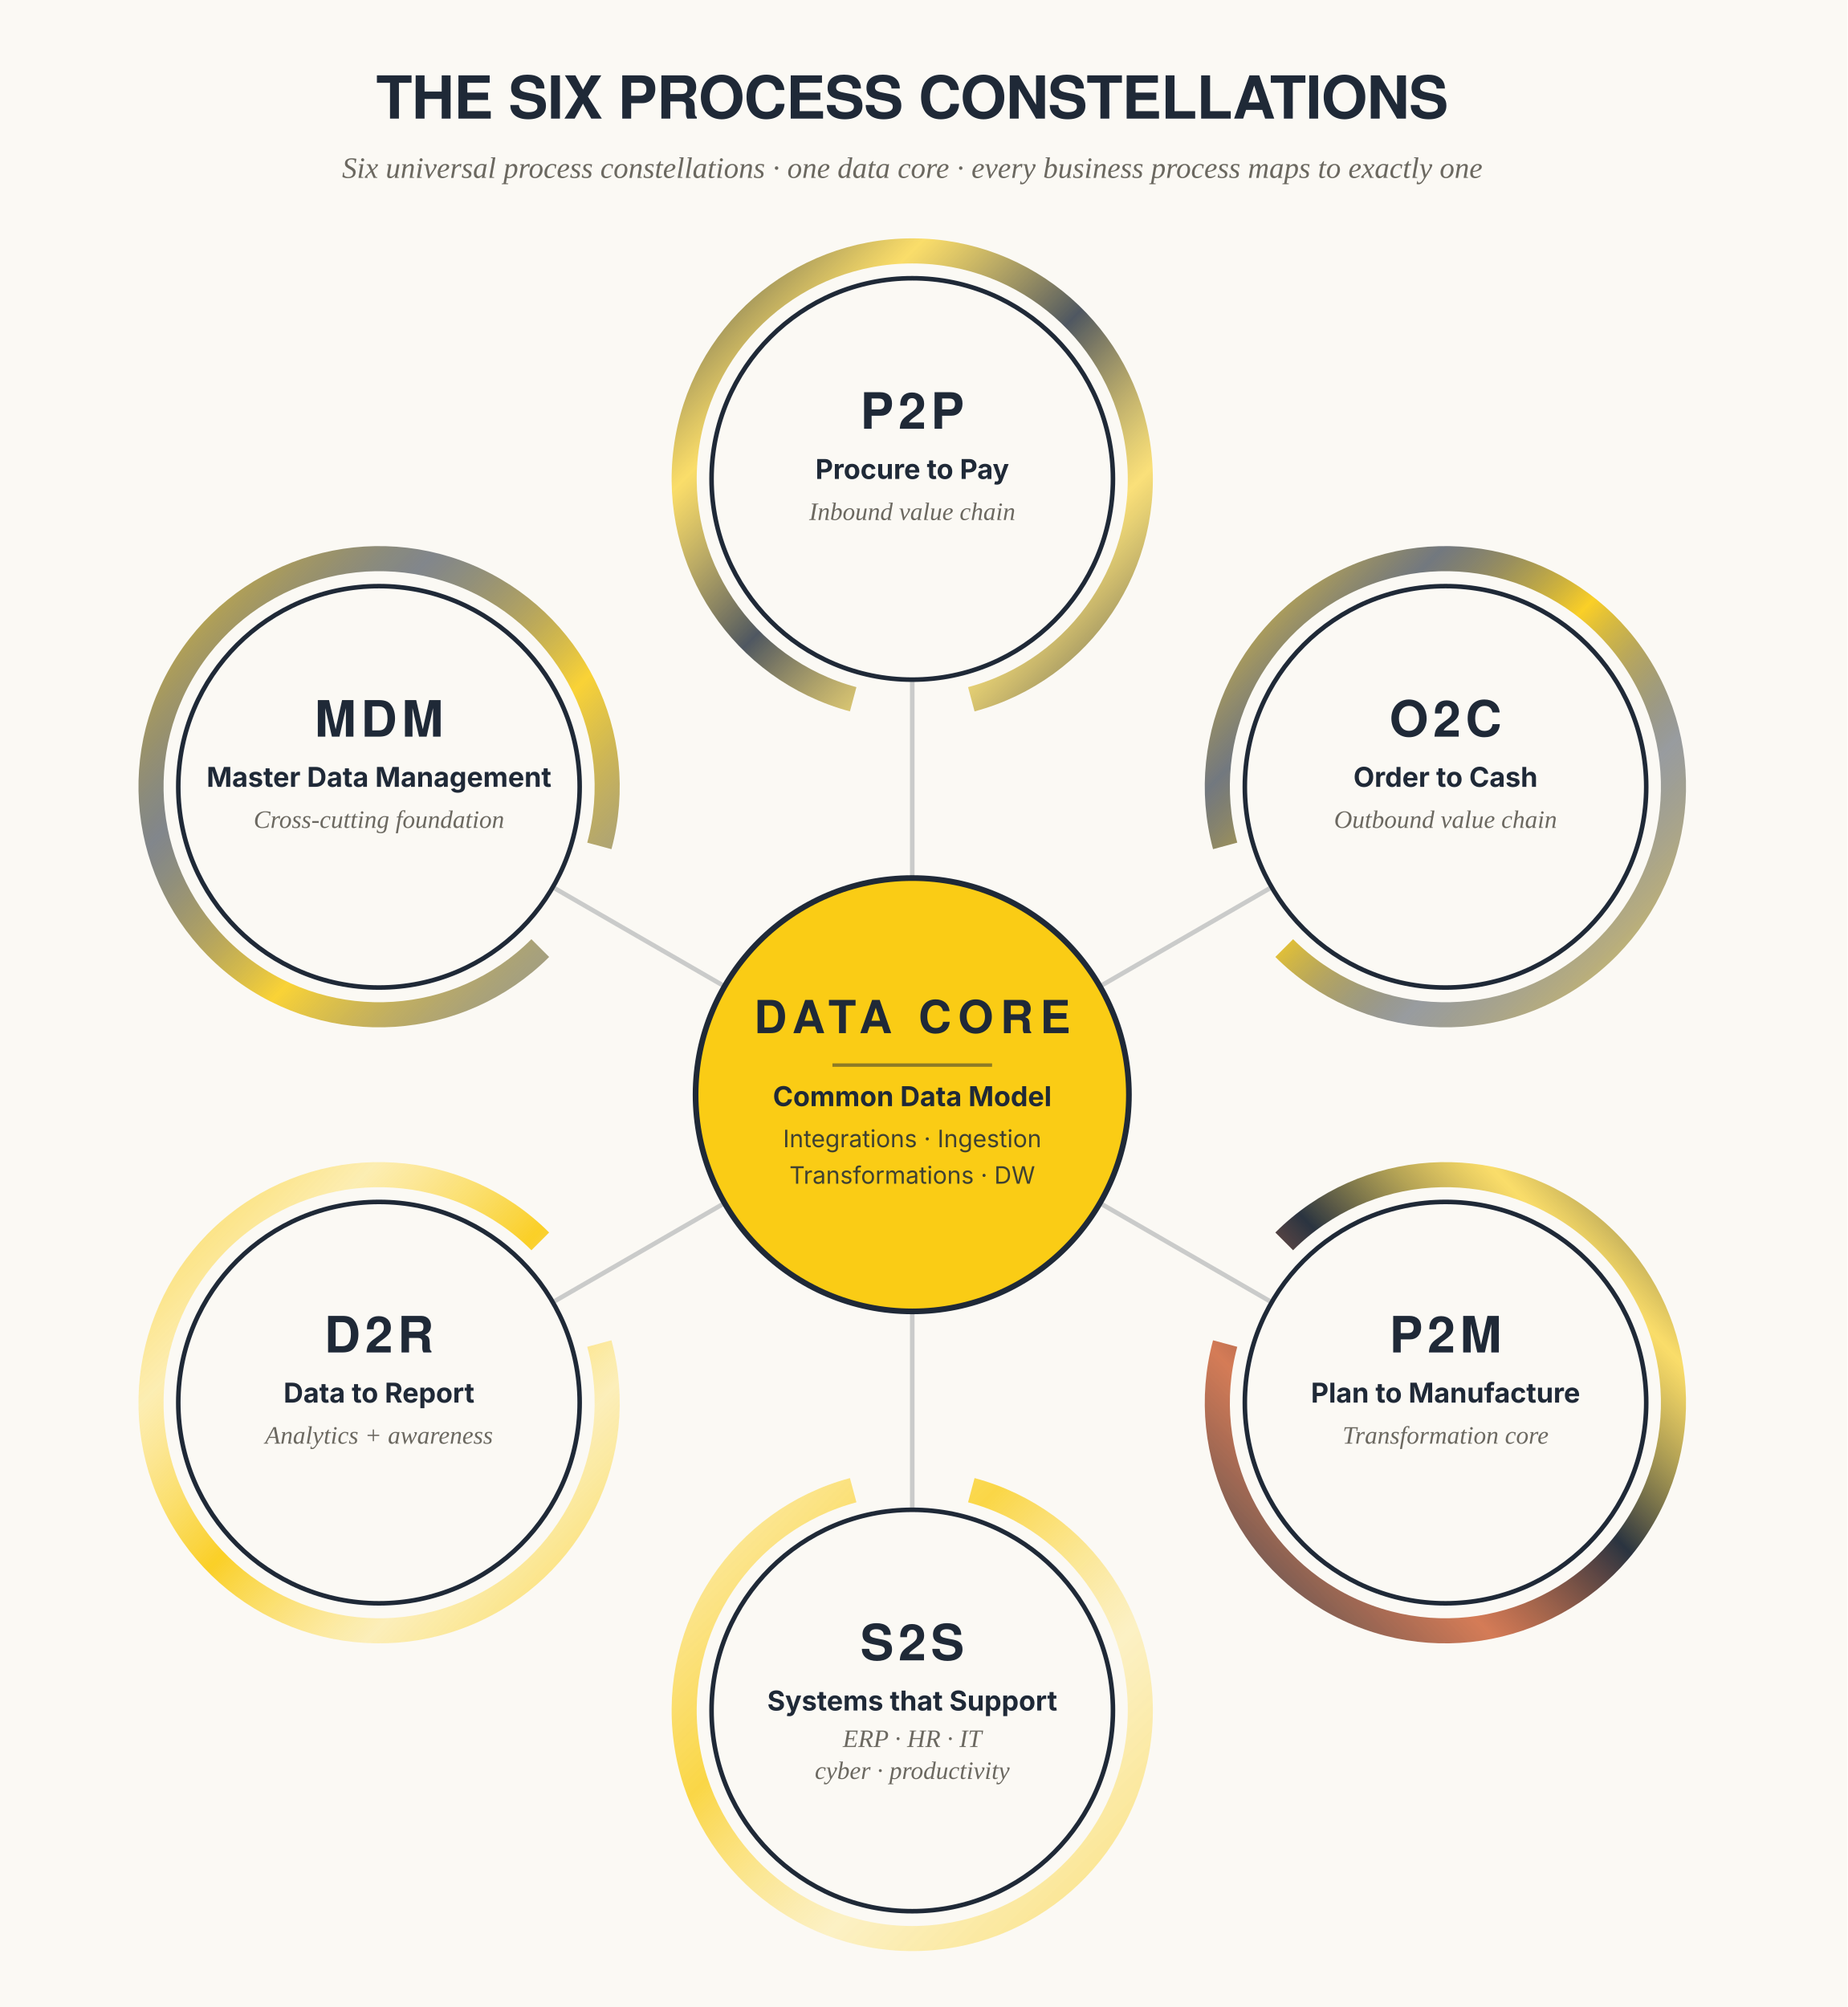
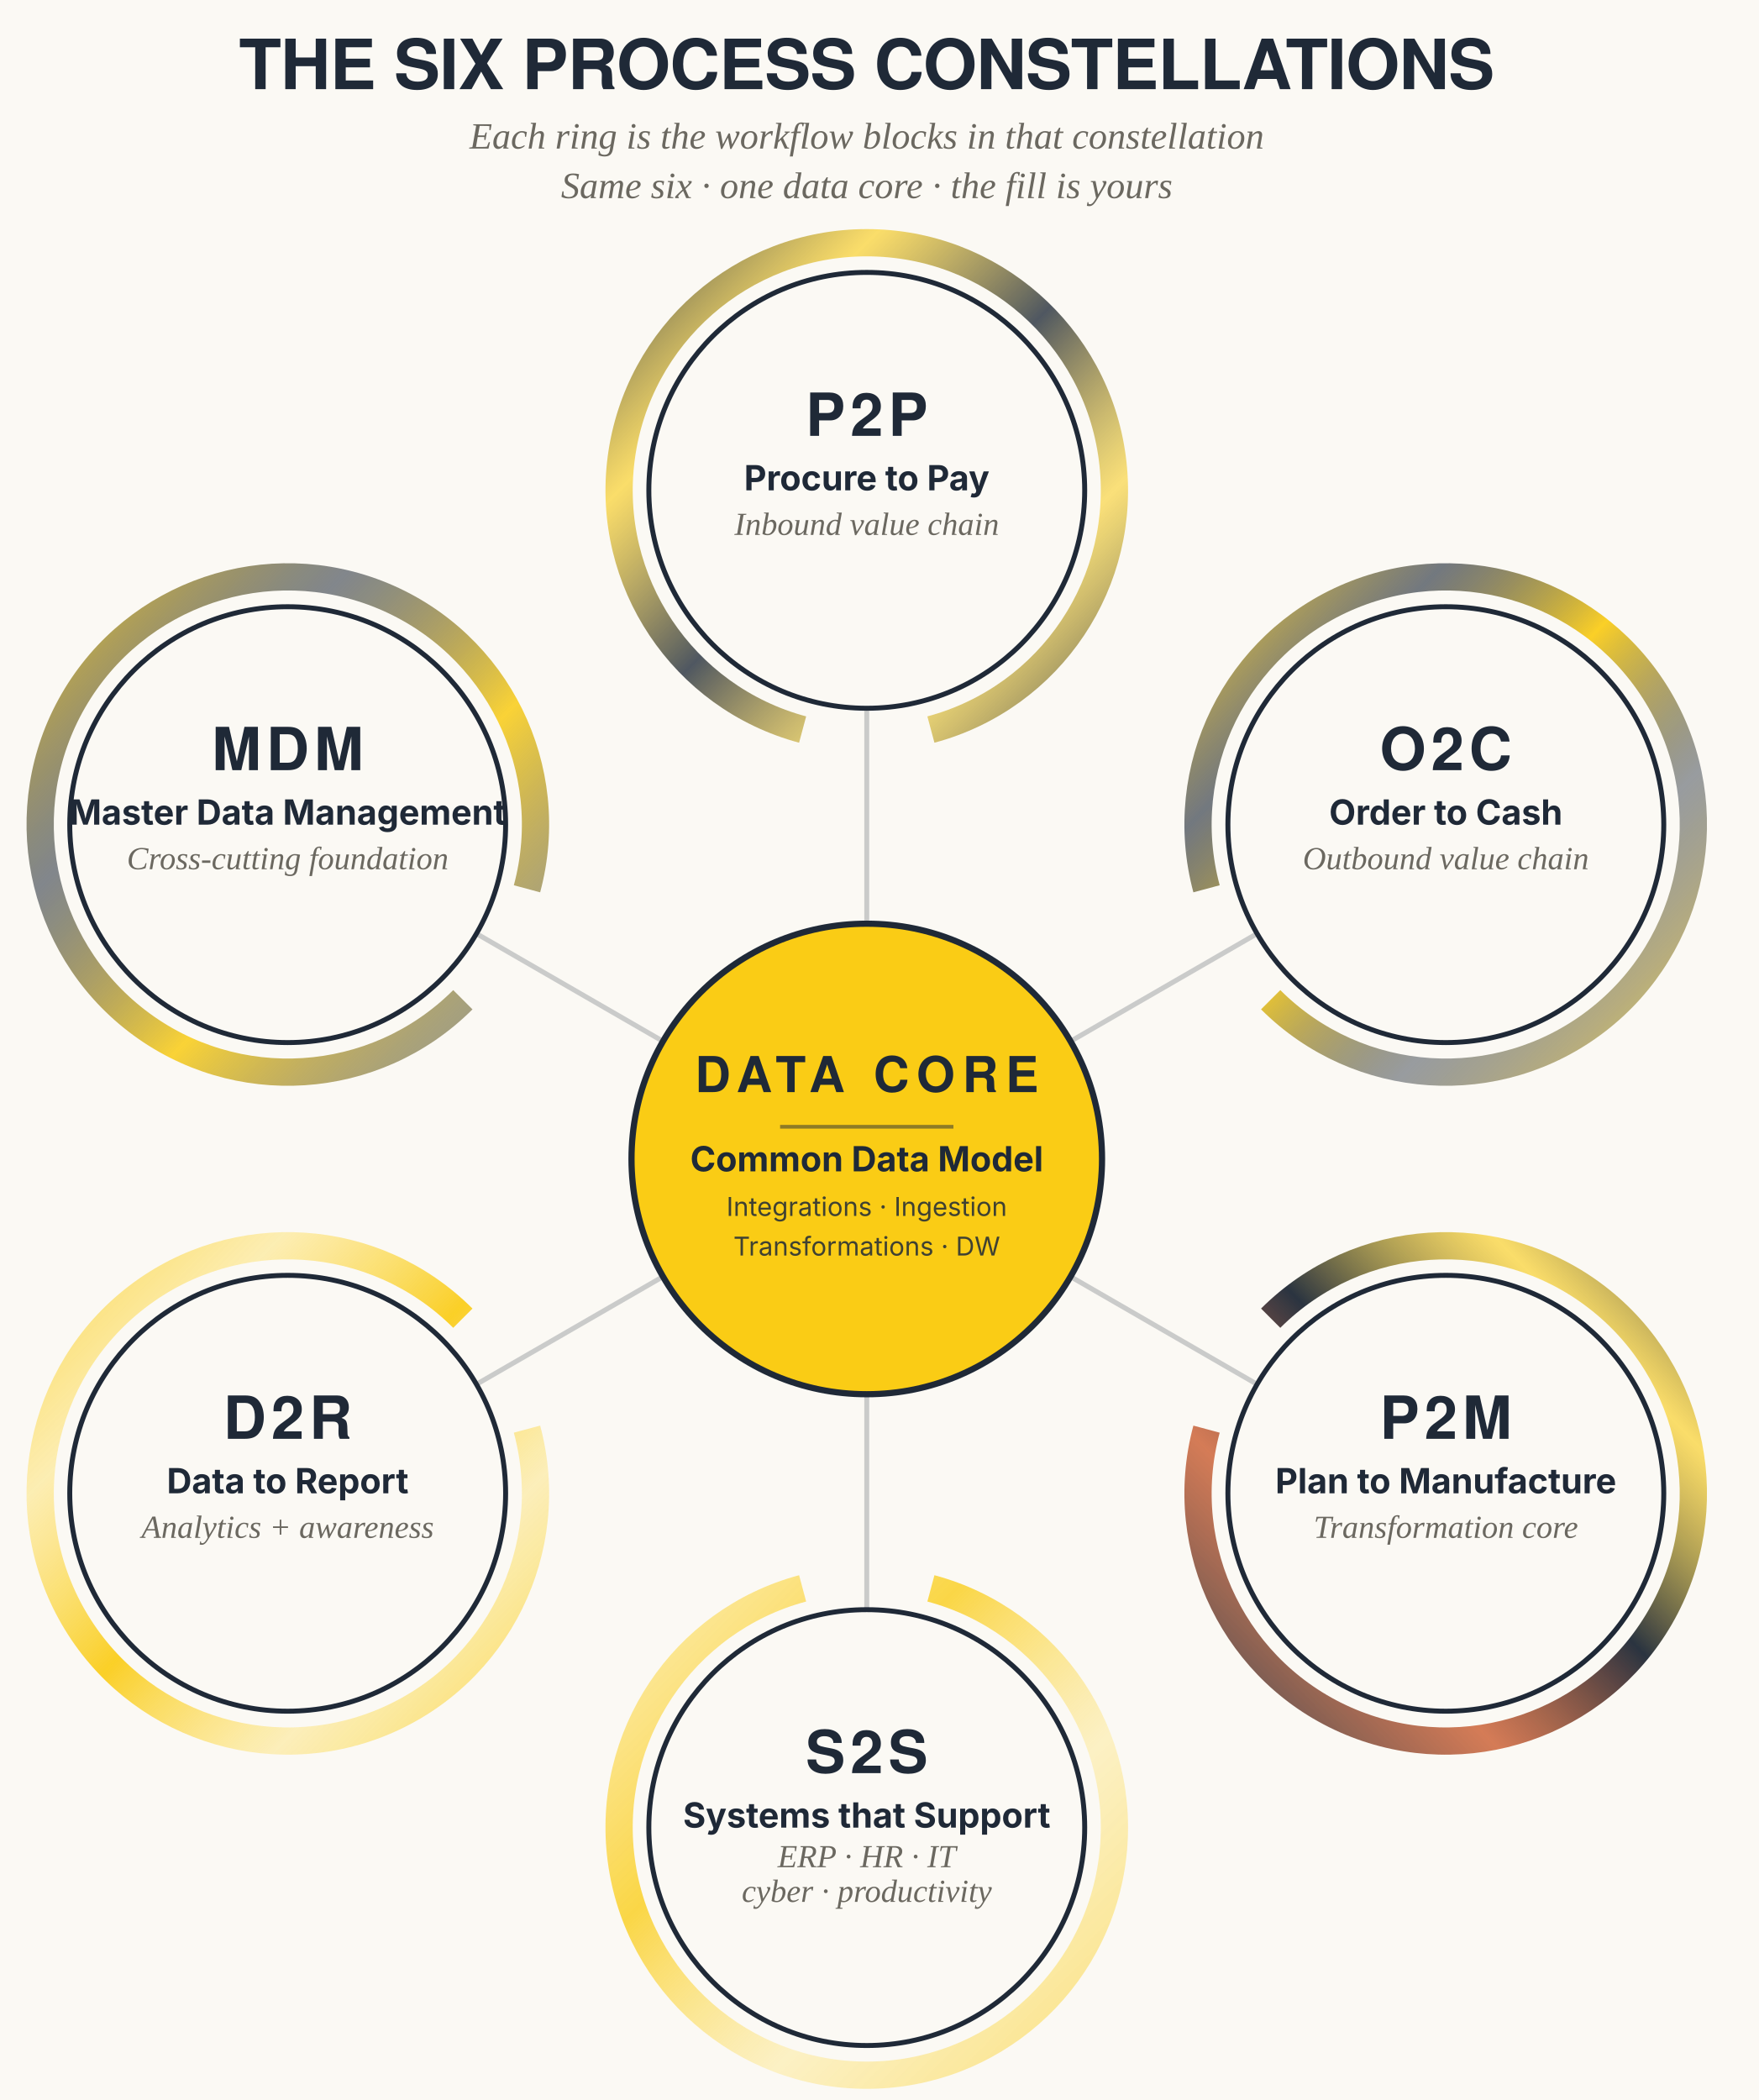
- <svg xmlns="http://www.w3.org/2000/svg" viewBox="0 0 810 880" role="img" aria-labelledby="six-title six-desc">
+ <svg xmlns="http://www.w3.org/2000/svg" viewBox="50 12 710 848" role="img" aria-labelledby="six-title six-desc">
  <defs>
    <linearGradient id="band-d2r" gradientUnits="userSpaceOnUse" x1="60" y1="515" x2="265" y2="715">
      <stop offset="0%" stop-color="#FACC15" stop-opacity="0.78" />
      <stop offset="25%" stop-color="#FDE68A" stop-opacity="0.62" />
      <stop offset="50%" stop-color="#FACC15" stop-opacity="0.92" />
      <stop offset="75%" stop-color="#FDE68A" stop-opacity="0.55" />
      <stop offset="100%" stop-color="#FACC15" stop-opacity="0.72" />
    </linearGradient>
    <linearGradient id="band-o2c" gradientUnits="userSpaceOnUse" x1="540" y1="245" x2="745" y2="445">
      <stop offset="0%" stop-color="#FACC15" stop-opacity="0.85" />
      <stop offset="22%" stop-color="#1F2937" stop-opacity="0.62" />
      <stop offset="44%" stop-color="#FACC15" stop-opacity="0.92" />
      <stop offset="68%" stop-color="#1F2937" stop-opacity="0.45" />
      <stop offset="100%" stop-color="#FACC15" stop-opacity="0.72" />
    </linearGradient>
    <linearGradient id="band-p2m" gradientUnits="userSpaceOnUse" x1="745" y1="515" x2="540" y2="715">
      <stop offset="0%" stop-color="#1F2937" stop-opacity="0.92" />
      <stop offset="22%" stop-color="#FACC15" stop-opacity="0.62" />
      <stop offset="48%" stop-color="#1F2937" stop-opacity="0.95" />
      <stop offset="72%" stop-color="#C2410C" stop-opacity="0.68" />
      <stop offset="100%" stop-color="#1F2937" stop-opacity="0.85" />
    </linearGradient>
    <linearGradient id="band-mdm" gradientUnits="userSpaceOnUse" x1="60" y1="245" x2="265" y2="445">
      <stop offset="0%" stop-color="#FACC15" stop-opacity="0.92" />
      <stop offset="32%" stop-color="#1F2937" stop-opacity="0.55" />
      <stop offset="62%" stop-color="#FACC15" stop-opacity="0.85" />
      <stop offset="100%" stop-color="#1F2937" stop-opacity="0.45" />
    </linearGradient>
    <linearGradient id="band-p2p" gradientUnits="userSpaceOnUse" x1="300" y1="110" x2="500" y2="310">
      <stop offset="0%" stop-color="#1F2937" stop-opacity="0.85" />
      <stop offset="25%" stop-color="#FACC15" stop-opacity="0.62" />
      <stop offset="50%" stop-color="#1F2937" stop-opacity="0.78" />
      <stop offset="75%" stop-color="#FACC15" stop-opacity="0.55" />
      <stop offset="100%" stop-color="#1F2937" stop-opacity="0.82" />
    </linearGradient>
    <linearGradient id="band-s2s" gradientUnits="userSpaceOnUse" x1="300" y1="650" x2="500" y2="850">
      <stop offset="0%" stop-color="#FDE68A" stop-opacity="0.62" />
      <stop offset="35%" stop-color="#FACC15" stop-opacity="0.78" />
      <stop offset="65%" stop-color="#FDE68A" stop-opacity="0.45" />
      <stop offset="100%" stop-color="#FACC15" stop-opacity="0.55" />
    </linearGradient>
  </defs>
  <rect width="810" height="940" fill="#FBF9F4" />
-   <text x="400" y="52" text-anchor="middle" font-weight="900" font-size="26" fill="#1F2937" letter-spacing="-0.3" font-family="'Helvetica Neue', 'Arial Black', Impact, system-ui, sans-serif">THE SIX PROCESS CONSTELLATIONS</text>
-   <text x="400" y="78" text-anchor="middle" font-style="italic" font-size="13" fill="#6B6860" font-family="Georgia, 'Times New Roman', serif">Six universal process constellations · one data core · every business process maps to exactly one</text>
+   <text x="400" y="48" text-anchor="middle" font-weight="900" font-size="28" fill="#1F2937" letter-spacing="-0.3" font-family="'Helvetica Neue', 'Arial Black', Impact, system-ui, sans-serif">THE SIX PROCESS CONSTELLATIONS</text>
+   <text x="400" y="72" text-anchor="middle" font-style="italic" font-size="15" fill="#6B6860" font-family="Georgia, 'Times New Roman', serif">Each ring is the workflow blocks in that constellation</text>
+   <text x="400" y="92" text-anchor="middle" font-style="italic" font-size="15" fill="#6B6860" font-family="Georgia, 'Times New Roman', serif">Same six · one data core · the fill is yours</text>
  <g stroke="#1F2937" stroke-width="2" stroke-opacity="0.22" fill="none">
    <line x1="400" y1="385" x2="400" y2="298" />
    <line x1="482.27" y1="432.5" x2="557.62" y2="389" />
    <line x1="482.27" y1="527.5" x2="557.62" y2="571" />
    <line x1="400" y1="575" x2="400" y2="662" />
    <line x1="317.73" y1="527.5" x2="242.38" y2="571" />
    <line x1="317.73" y1="432.5" x2="242.38" y2="389" />
  </g>
  <circle cx="400" cy="480" r="95" fill="#FACC15" stroke="#1F2937" stroke-width="2.5" />
  <text x="400" y="453" text-anchor="middle" font-weight="900" font-size="20" fill="#1F2937" letter-spacing="3" font-family="'Helvetica Neue', 'Arial Black', Impact, system-ui, sans-serif">DATA CORE</text>
  <line x1="365" y1="467" x2="435" y2="467" stroke="#1F2937" stroke-width="1.5" opacity="0.5" />
-   <text x="400" y="485" text-anchor="middle" font-size="12" font-weight="700" fill="#1F2937" font-family="system-ui, -apple-system, sans-serif">Common Data Model</text>
+   <text x="400" y="485" text-anchor="middle" font-size="14" font-weight="700" fill="#1F2937" font-family="system-ui, -apple-system, sans-serif">Common Data Model</text>
  <text x="400" y="503" text-anchor="middle" font-size="10.5" fill="#1F2937" opacity="0.85" font-family="system-ui, -apple-system, sans-serif">Integrations · Ingestion</text>
  <text x="400" y="519" text-anchor="middle" font-size="10.5" fill="#1F2937" opacity="0.85" font-family="system-ui, -apple-system, sans-serif">Transformations · DW</text>
  <g>
    <path d="M 374.1 306.6 A 100 100 0 1 1 425.9 306.6" fill="none" stroke="url(#band-p2p)" stroke-width="11" stroke-linecap="butt" />
    <circle cx="400" cy="210" r="88" fill="#FBF9F4" stroke="#1F2937" stroke-width="2" />
-     <text x="400" y="188" text-anchor="middle" font-weight="900" font-size="22" fill="#1F2937" letter-spacing="2" font-family="'Helvetica Neue', 'Arial Black', Impact, system-ui, sans-serif">P2P</text>
-     <text x="400" y="210" text-anchor="middle" font-size="12" font-weight="700" fill="#1F2937" font-family="system-ui, -apple-system, sans-serif">Procure to Pay</text>
-     <text x="400" y="228" text-anchor="middle" font-style="italic" font-size="11" fill="#6B6860" font-family="Georgia, 'Times New Roman', serif">Inbound value chain</text>
+     <text x="400" y="188" text-anchor="middle" font-weight="900" font-size="24" fill="#1F2937" letter-spacing="2" font-family="'Helvetica Neue', 'Arial Black', Impact, system-ui, sans-serif">P2P</text>
+     <text x="400" y="210" text-anchor="middle" font-size="14" font-weight="700" fill="#1F2937" font-family="system-ui, -apple-system, sans-serif">Procure to Pay</text>
+     <text x="400" y="228" text-anchor="middle" font-style="italic" font-size="13" fill="#6B6860" font-family="Georgia, 'Times New Roman', serif">Inbound value chain</text>
  </g>
  <g>
    <path d="M 537.2 370.9 A 100 100 0 1 1 563.1 415.7" fill="none" stroke="url(#band-o2c)" stroke-width="11" stroke-linecap="butt" />
    <circle cx="633.83" cy="345" r="88" fill="#FBF9F4" stroke="#1F2937" stroke-width="2" />
-     <text x="633.83" y="323" text-anchor="middle" font-weight="900" font-size="22" fill="#1F2937" letter-spacing="2" font-family="'Helvetica Neue', 'Arial Black', Impact, system-ui, sans-serif">O2C</text>
-     <text x="633.83" y="345" text-anchor="middle" font-size="12" font-weight="700" fill="#1F2937" font-family="system-ui, -apple-system, sans-serif">Order to Cash</text>
-     <text x="633.83" y="363" text-anchor="middle" font-style="italic" font-size="11" fill="#6B6860" font-family="Georgia, 'Times New Roman', serif">Outbound value chain</text>
+     <text x="633.83" y="323" text-anchor="middle" font-weight="900" font-size="24" fill="#1F2937" letter-spacing="2" font-family="'Helvetica Neue', 'Arial Black', Impact, system-ui, sans-serif">O2C</text>
+     <text x="633.83" y="345" text-anchor="middle" font-size="14" font-weight="700" fill="#1F2937" font-family="system-ui, -apple-system, sans-serif">Order to Cash</text>
+     <text x="633.83" y="363" text-anchor="middle" font-style="italic" font-size="13" fill="#6B6860" font-family="Georgia, 'Times New Roman', serif">Outbound value chain</text>
  </g>
  <g>
    <path d="M 563.1 544.3 A 100 100 0 1 1 537.2 589.1" fill="none" stroke="url(#band-p2m)" stroke-width="11" stroke-linecap="butt" />
    <circle cx="633.83" cy="615" r="88" fill="#FBF9F4" stroke="#1F2937" stroke-width="2" />
-     <text x="633.83" y="593" text-anchor="middle" font-weight="900" font-size="22" fill="#1F2937" letter-spacing="2" font-family="'Helvetica Neue', 'Arial Black', Impact, system-ui, sans-serif">P2M</text>
-     <text x="633.83" y="615" text-anchor="middle" font-size="12" font-weight="700" fill="#1F2937" font-family="system-ui, -apple-system, sans-serif">Plan to Manufacture</text>
-     <text x="633.83" y="633" text-anchor="middle" font-style="italic" font-size="11" fill="#6B6860" font-family="Georgia, 'Times New Roman', serif">Transformation core</text>
+     <text x="633.83" y="593" text-anchor="middle" font-weight="900" font-size="24" fill="#1F2937" letter-spacing="2" font-family="'Helvetica Neue', 'Arial Black', Impact, system-ui, sans-serif">P2M</text>
+     <text x="633.83" y="615" text-anchor="middle" font-size="14" font-weight="700" fill="#1F2937" font-family="system-ui, -apple-system, sans-serif">Plan to Manufacture</text>
+     <text x="633.83" y="633" text-anchor="middle" font-style="italic" font-size="13" fill="#6B6860" font-family="Georgia, 'Times New Roman', serif">Transformation core</text>
  </g>
  <g>
    <path d="M 425.9 653.4 A 100 100 0 1 1 374.1 653.4" fill="none" stroke="url(#band-s2s)" stroke-width="11" stroke-linecap="butt" />
    <circle cx="400" cy="750" r="88" fill="#FBF9F4" stroke="#1F2937" stroke-width="2" />
-     <text x="400" y="728" text-anchor="middle" font-weight="900" font-size="22" fill="#1F2937" letter-spacing="2" font-family="'Helvetica Neue', 'Arial Black', Impact, system-ui, sans-serif">S2S</text>
-     <text x="400" y="750" text-anchor="middle" font-size="12" font-weight="700" fill="#1F2937" font-family="system-ui, -apple-system, sans-serif">Systems that Support</text>
-     <text x="400" y="766" text-anchor="middle" font-style="italic" font-size="11" fill="#6B6860" font-family="Georgia, 'Times New Roman', serif">ERP · HR · IT</text>
-     <text x="400" y="780" text-anchor="middle" font-style="italic" font-size="11" fill="#6B6860" font-family="Georgia, 'Times New Roman', serif">cyber · productivity</text>
+     <text x="400" y="728" text-anchor="middle" font-weight="900" font-size="24" fill="#1F2937" letter-spacing="2" font-family="'Helvetica Neue', 'Arial Black', Impact, system-ui, sans-serif">S2S</text>
+     <text x="400" y="750" text-anchor="middle" font-size="14" font-weight="700" fill="#1F2937" font-family="system-ui, -apple-system, sans-serif">Systems that Support</text>
+     <text x="400" y="766" text-anchor="middle" font-style="italic" font-size="13" fill="#6B6860" font-family="Georgia, 'Times New Roman', serif">ERP · HR · IT</text>
+     <text x="400" y="780" text-anchor="middle" font-style="italic" font-size="13" fill="#6B6860" font-family="Georgia, 'Times New Roman', serif">cyber · productivity</text>
  </g>
  <g>
    <path d="M 262.8 589.1 A 100 100 0 1 1 236.9 544.3" fill="none" stroke="url(#band-d2r)" stroke-width="11" stroke-linecap="butt" />
    <circle cx="166.17" cy="615" r="88" fill="#FBF9F4" stroke="#1F2937" stroke-width="2" />
-     <text x="166.17" y="593" text-anchor="middle" font-weight="900" font-size="22" fill="#1F2937" letter-spacing="2" font-family="'Helvetica Neue', 'Arial Black', Impact, system-ui, sans-serif">D2R</text>
-     <text x="166.17" y="615" text-anchor="middle" font-size="12" font-weight="700" fill="#1F2937" font-family="system-ui, -apple-system, sans-serif">Data to Report</text>
-     <text x="166.17" y="633" text-anchor="middle" font-style="italic" font-size="11" fill="#6B6860" font-family="Georgia, 'Times New Roman', serif">Analytics + awareness</text>
+     <text x="166.17" y="593" text-anchor="middle" font-weight="900" font-size="24" fill="#1F2937" letter-spacing="2" font-family="'Helvetica Neue', 'Arial Black', Impact, system-ui, sans-serif">D2R</text>
+     <text x="166.17" y="615" text-anchor="middle" font-size="14" font-weight="700" fill="#1F2937" font-family="system-ui, -apple-system, sans-serif">Data to Report</text>
+     <text x="166.17" y="633" text-anchor="middle" font-style="italic" font-size="13" fill="#6B6860" font-family="Georgia, 'Times New Roman', serif">Analytics + awareness</text>
  </g>
  <g>
    <path d="M 236.9 415.7 A 100 100 0 1 1 262.8 370.9" fill="none" stroke="url(#band-mdm)" stroke-width="11" stroke-linecap="butt" />
    <circle cx="166.17" cy="345" r="88" fill="#FBF9F4" stroke="#1F2937" stroke-width="2" />
-     <text x="166.17" y="323" text-anchor="middle" font-weight="900" font-size="22" fill="#1F2937" letter-spacing="2" font-family="'Helvetica Neue', 'Arial Black', Impact, system-ui, sans-serif">MDM</text>
-     <text x="166.17" y="345" text-anchor="middle" font-size="12" font-weight="700" fill="#1F2937" font-family="system-ui, -apple-system, sans-serif">Master Data Management</text>
-     <text x="166.17" y="363" text-anchor="middle" font-style="italic" font-size="11" fill="#6B6860" font-family="Georgia, 'Times New Roman', serif">Cross-cutting foundation</text>
+     <text x="166.17" y="323" text-anchor="middle" font-weight="900" font-size="24" fill="#1F2937" letter-spacing="2" font-family="'Helvetica Neue', 'Arial Black', Impact, system-ui, sans-serif">MDM</text>
+     <text x="166.17" y="345" text-anchor="middle" font-size="14" font-weight="700" fill="#1F2937" font-family="system-ui, -apple-system, sans-serif">Master Data Management</text>
+     <text x="166.17" y="363" text-anchor="middle" font-style="italic" font-size="13" fill="#6B6860" font-family="Georgia, 'Times New Roman', serif">Cross-cutting foundation</text>
  </g>
</svg>
